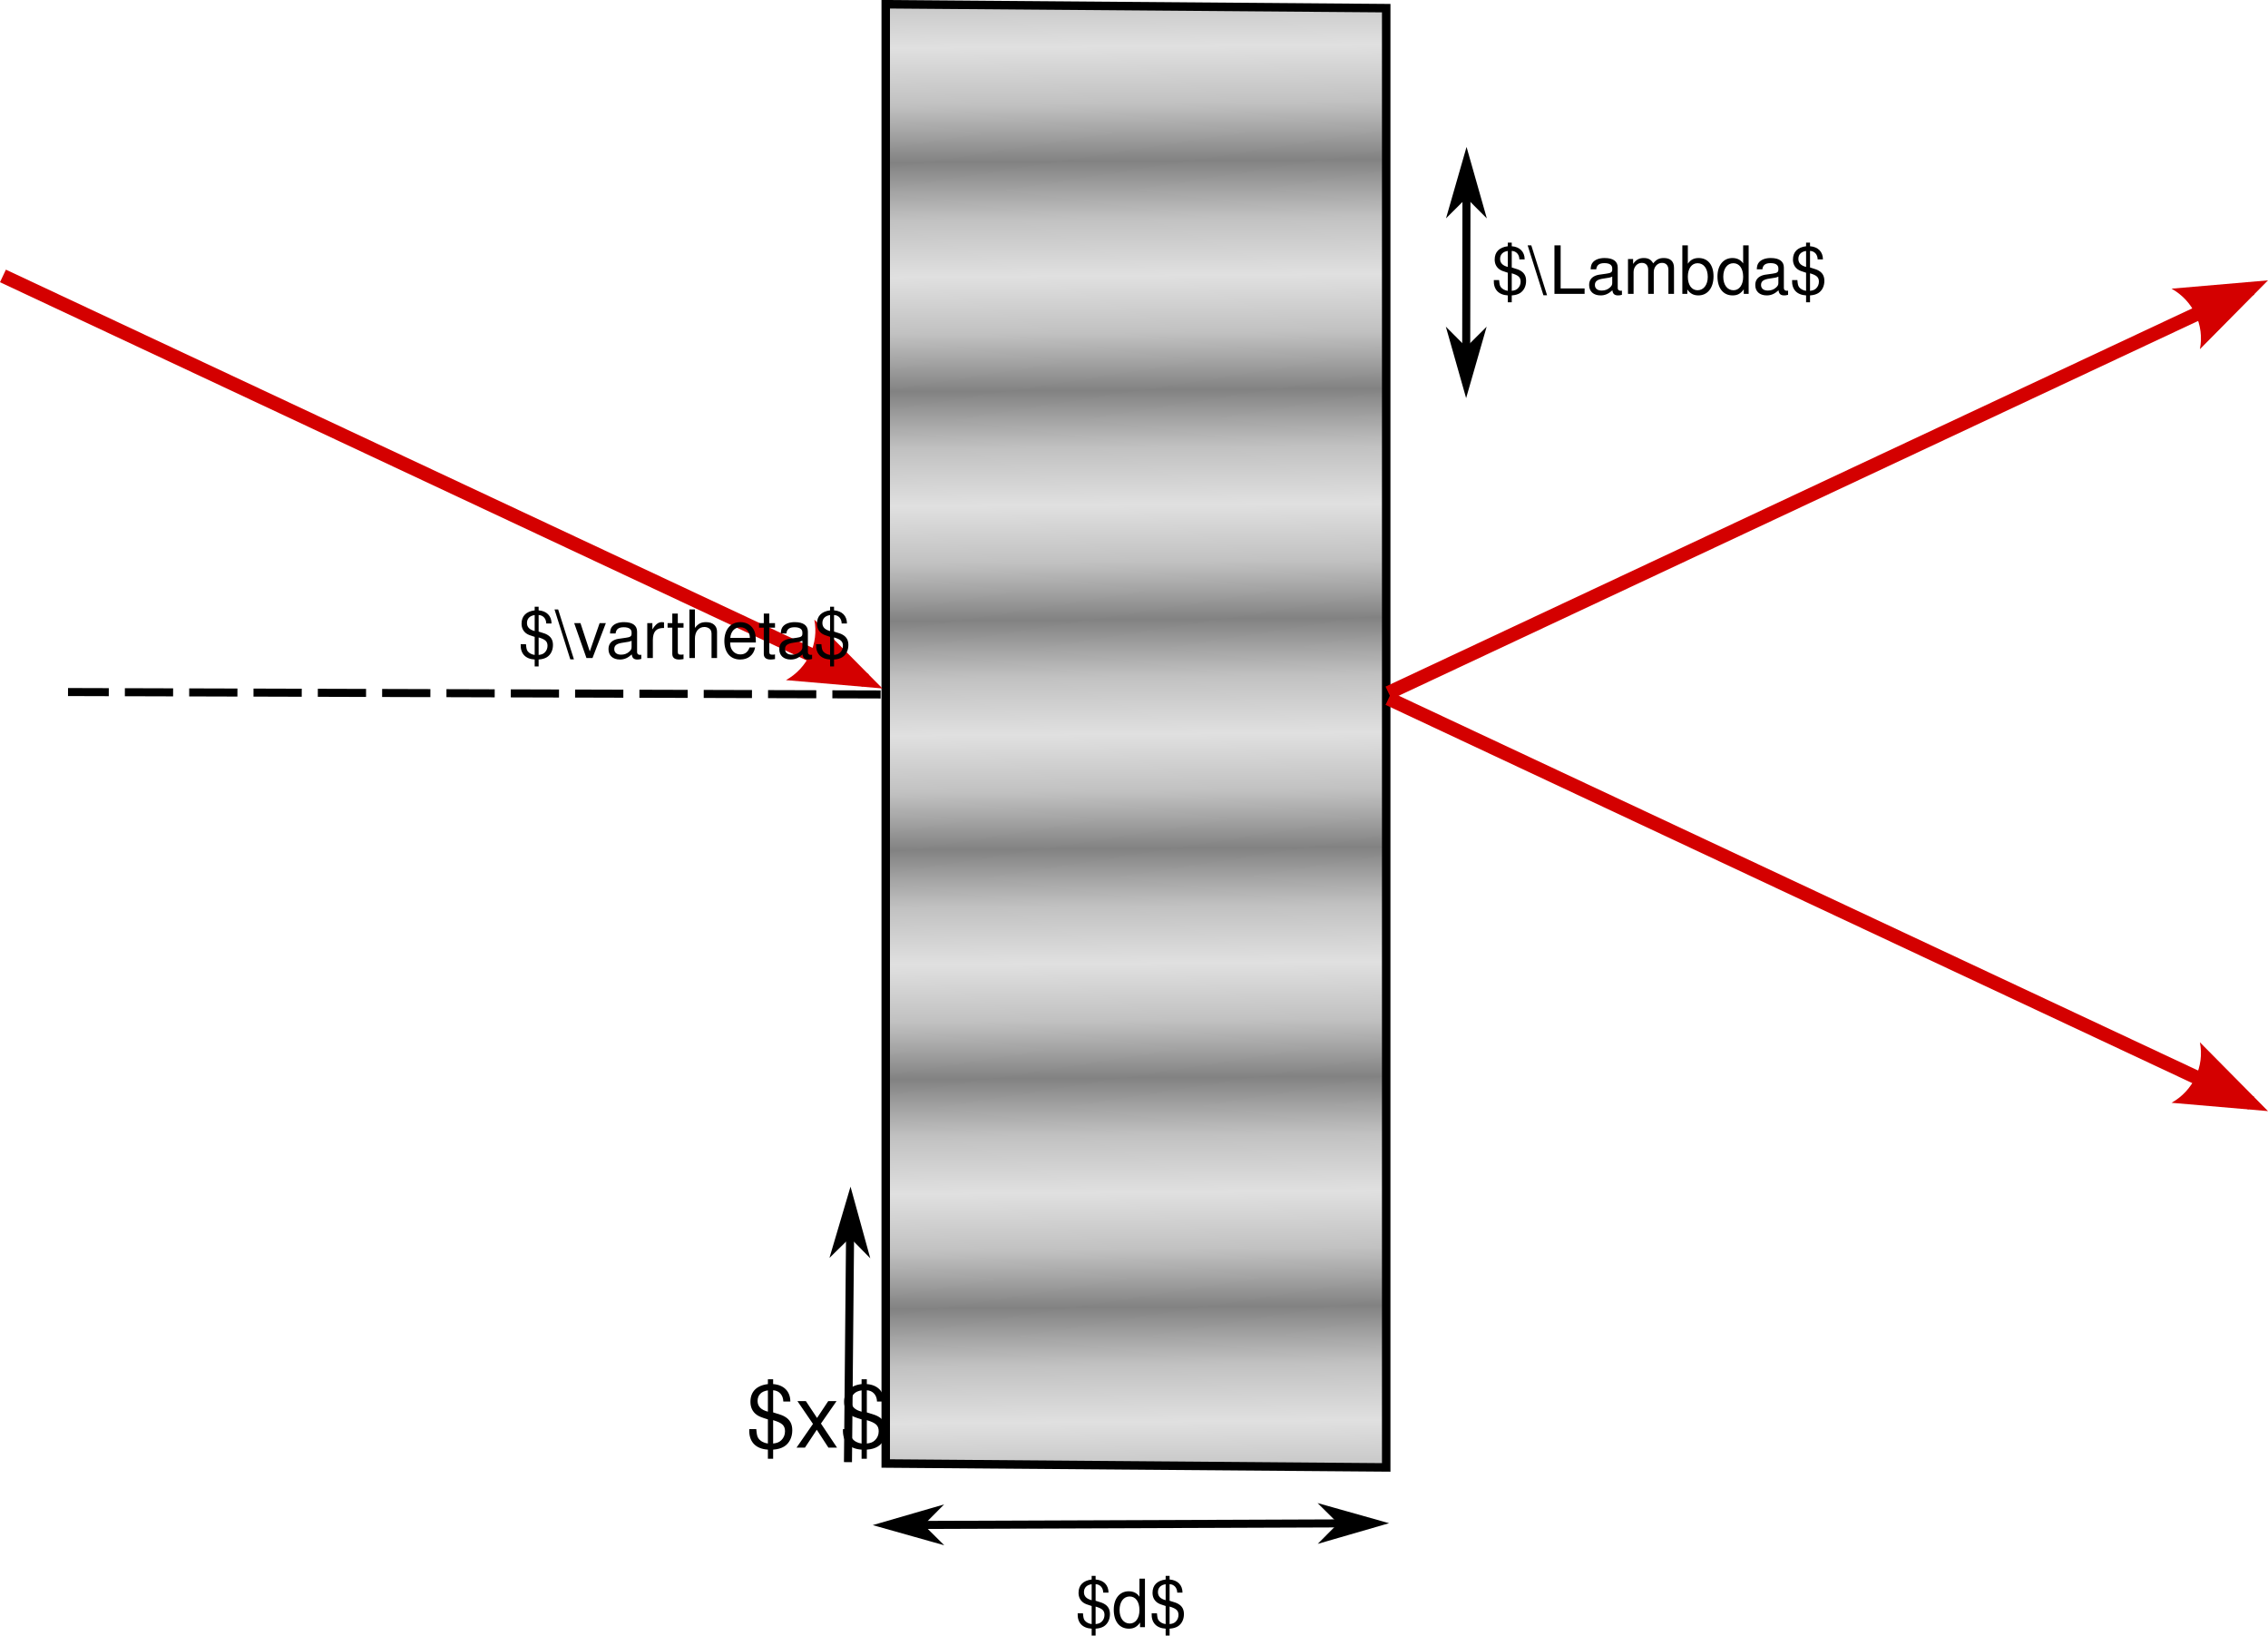
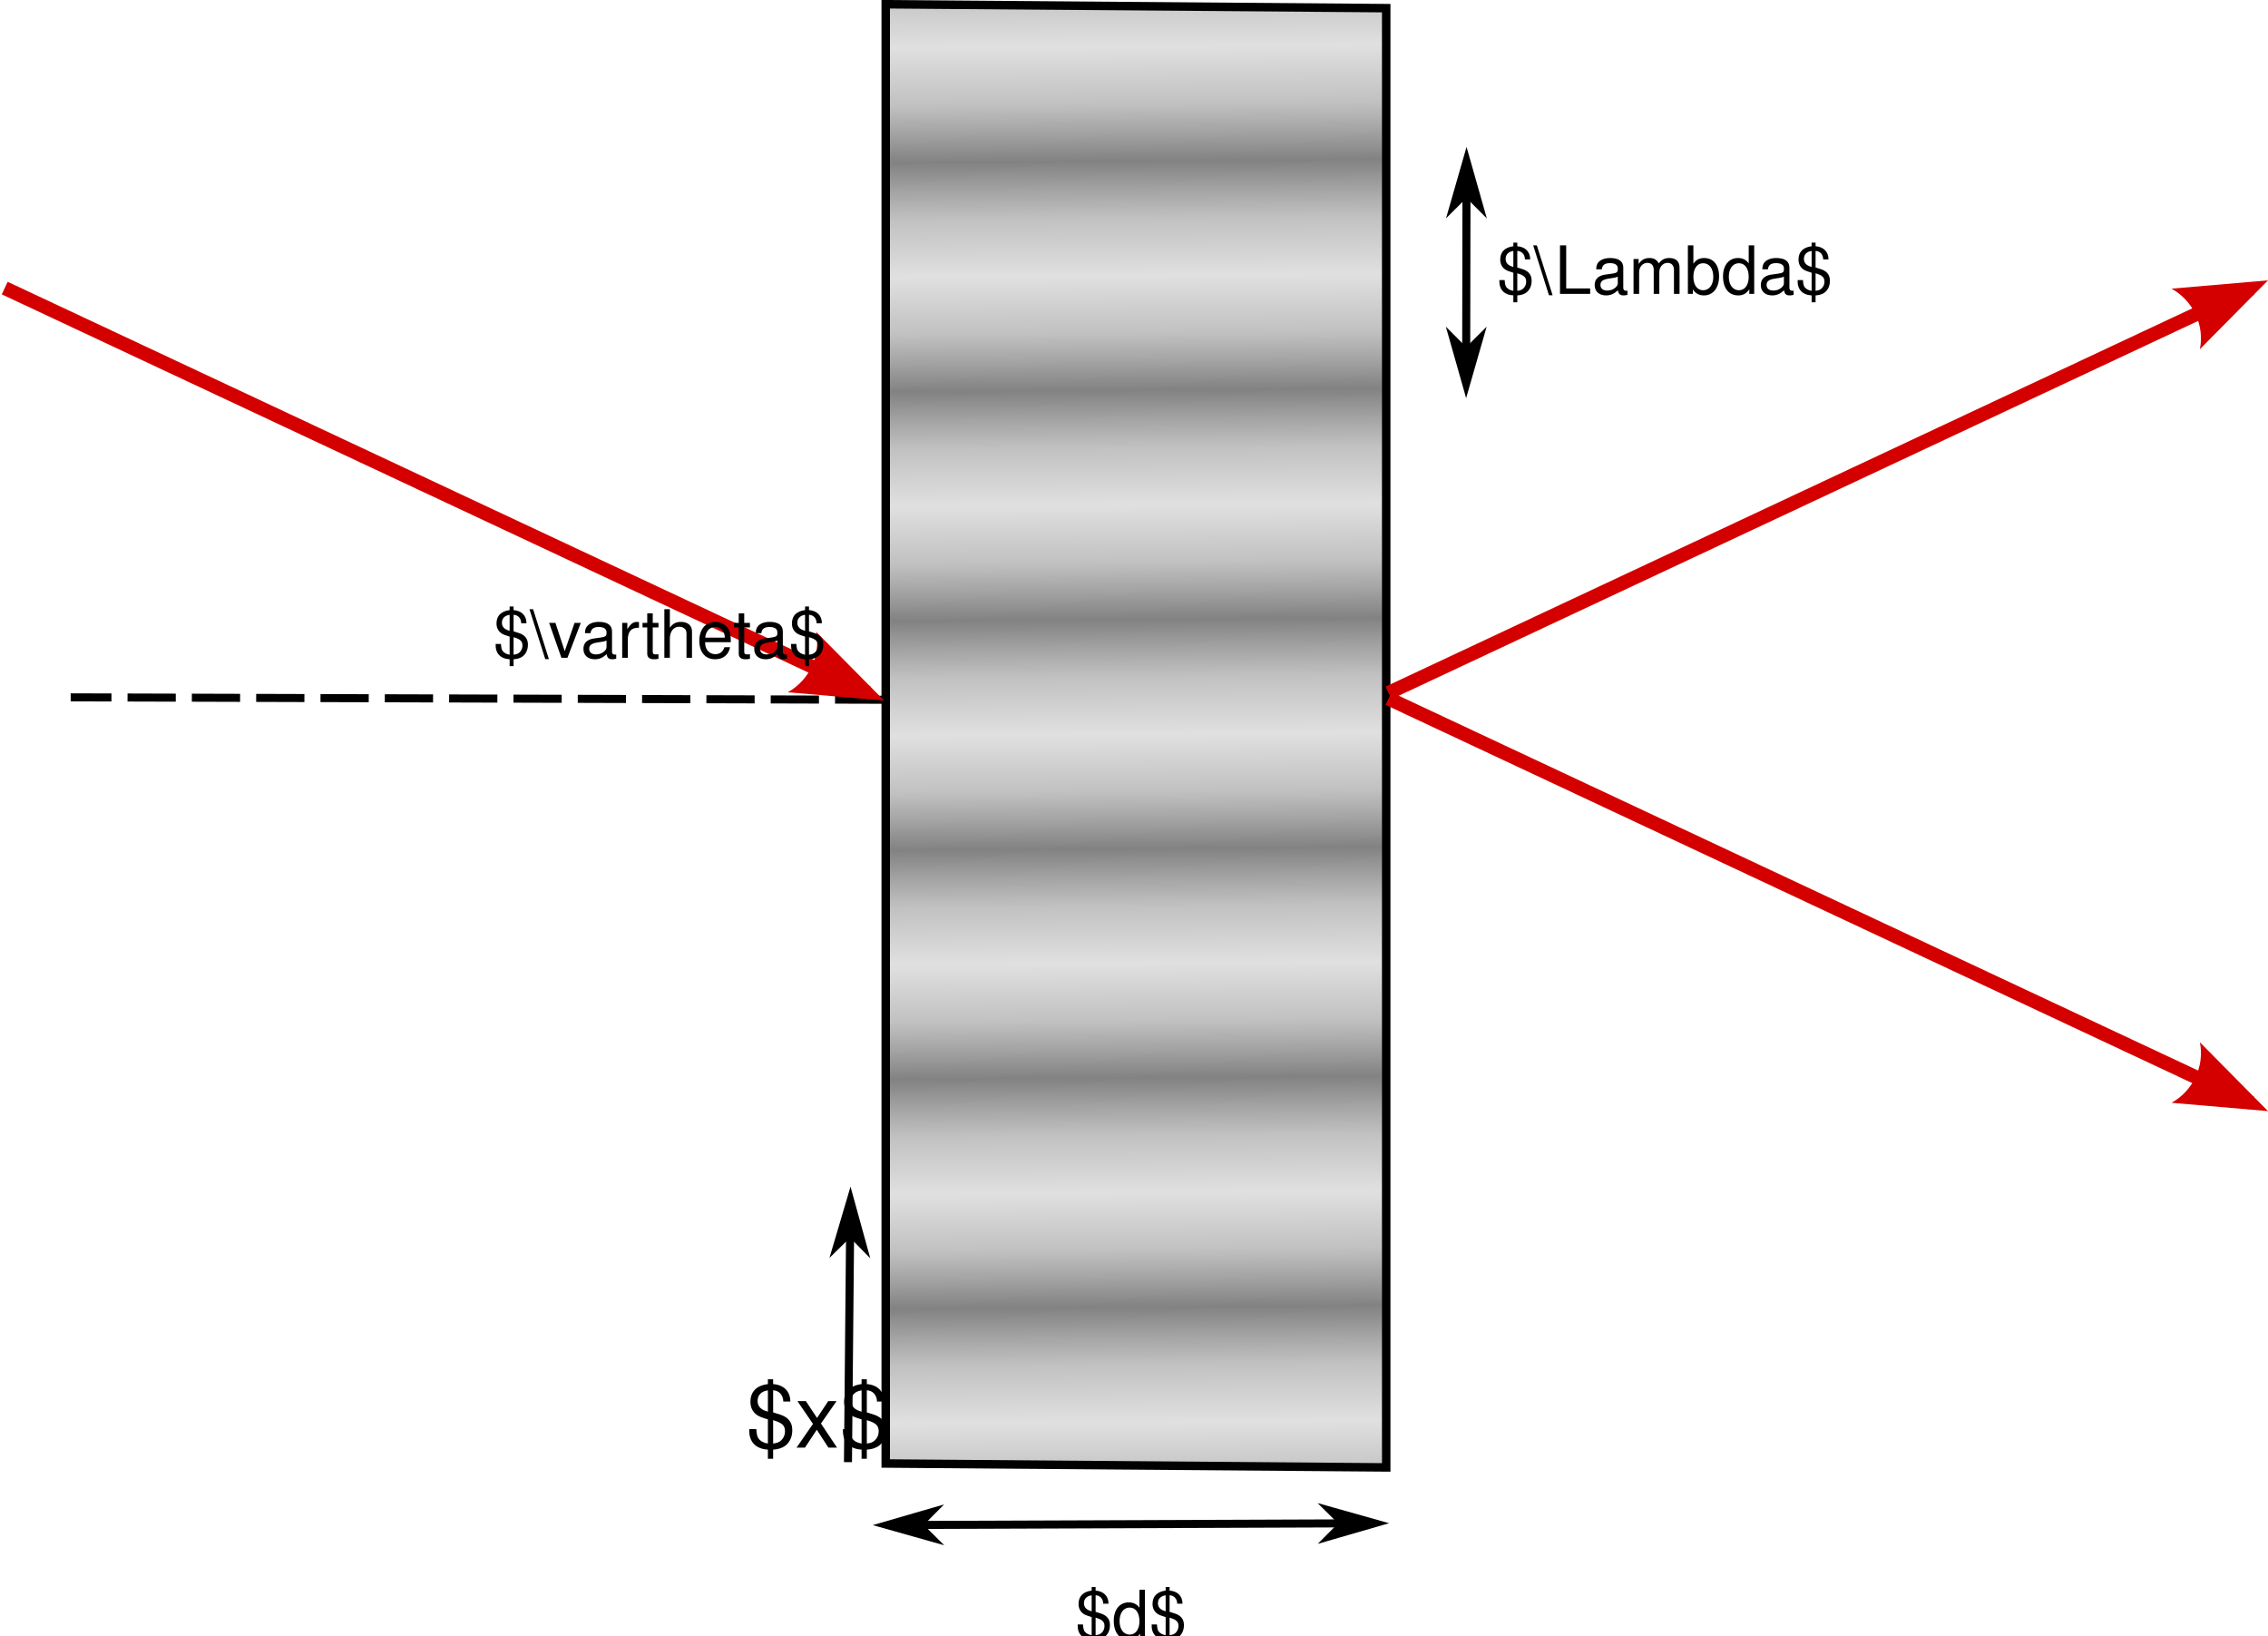
<svg xmlns="http://www.w3.org/2000/svg" xmlns:ns1="http://www.openswatchbook.org/uri/2009/osb" xmlns:xlink="http://www.w3.org/1999/xlink" width="818.079" height="589.833" id="svg2" version="1.1">
  <defs id="defs4">
    <linearGradient id="linearGradient3885">
      <stop id="stop3887" offset="0" style="stop-color:#828282;stop-opacity:1;" />
      <stop style="stop-color:#a3a3a3;stop-opacity:1;" offset="0.25" id="stop3893" />
      <stop style="stop-color:#c1c1c1;stop-opacity:1;" offset="0.5" id="stop3891" />
      <stop id="stop3889" offset="1" style="stop-color:#e0e0e0;stop-opacity:1;" />
    </linearGradient>
    <linearGradient id="linearGradient3875">
      <stop style="stop-color:#9c9c9c;stop-opacity:1;" offset="0" id="stop3877" />
      <stop style="stop-color:#e0e0e0;stop-opacity:1;" offset="1" id="stop3879" />
    </linearGradient>
    <linearGradient id="linearGradient7780" ns1:paint="solid">
      <stop style="stop-color:#afafaf;stop-opacity:1;" offset="0" id="stop7782" />
    </linearGradient>
    <marker orient="auto" refY="0" refX="0" id="Arrow1Mend" style="overflow:visible">
      <path id="path3883" d="M 0,0 5,-5 -12.5,0 5,5 0,0 z" style="fill-rule:evenodd;stroke:#000000;stroke-width:1pt" transform="matrix(-0.4,0,0,-0.4,-4,0)" />
    </marker>
    <marker orient="auto" refY="0" refX="0" id="Arrow1Mstart" style="overflow:visible">
      <path id="path3880" d="M 0,0 5,-5 -12.5,0 5,5 0,0 z" style="fill-rule:evenodd;stroke:#000000;stroke-width:1pt" transform="matrix(0.4,0,0,0.4,4,0)" />
    </marker>
    <marker orient="auto" refY="0" refX="0" id="Arrow1Sstart" style="overflow:visible">
      <path id="path3886" d="M 0,0 5,-5 -12.5,0 5,5 0,0 z" style="fill-rule:evenodd;stroke:#000000;stroke-width:1pt" transform="matrix(0.2,0,0,0.2,1.2,0)" />
    </marker>
    <marker orient="auto" refY="0" refX="0" id="Arrow2Mend" style="overflow:visible">
      <path id="path3999" style="fill-rule:evenodd;stroke-width:0.625;stroke-linejoin:round" d="M 8.719,4.034 -2.207,0.016 8.719,-4.002 c -1.745,2.372 -1.735,5.617 -6e-7,8.035 z" transform="scale(-0.6,-0.6)" />
    </marker>
    <marker orient="auto" refY="0" refX="0" id="Arrow1Mstart-3" style="overflow:visible">
      <path id="path3880-6" d="M 0,0 5,-5 -12.5,0 5,5 0,0 z" style="fill-rule:evenodd;stroke:#000000;stroke-width:1pt" transform="matrix(0.4,0,0,0.4,4,0)" />
    </marker>
    <marker orient="auto" refY="0" refX="0" id="Arrow1Mend-7" style="overflow:visible">
      <path id="path3883-5" d="M 0,0 5,-5 -12.5,0 5,5 0,0 z" style="fill-rule:evenodd;stroke:#000000;stroke-width:1pt" transform="matrix(-0.4,0,0,-0.4,-4,0)" />
    </marker>
    <marker orient="auto" refY="0" refX="0" id="Arrow2Mend-3" style="overflow:visible">
      <path id="path3999-6" style="fill-rule:evenodd;stroke-width:0.625;stroke-linejoin:round" d="M 8.719,4.034 -2.207,0.016 8.719,-4.002 c -1.745,2.372 -1.735,5.617 -6e-7,8.035 z" transform="scale(-0.6,-0.6)" />
    </marker>
    <marker orient="auto" refY="0" refX="0" id="Arrow2Mend-35" style="overflow:visible">
      <path id="path3999-62" style="fill-rule:evenodd;stroke-width:0.625;stroke-linejoin:round" d="M 8.719,4.034 -2.207,0.016 8.719,-4.002 c -1.745,2.372 -1.735,5.617 -6e-7,8.035 z" transform="scale(-0.6,-0.6)" />
    </marker>
    <linearGradient xlink:href="#linearGradient3885" id="linearGradient3883" x1="102.98" y1="497.772" x2="103.556" y2="539.09" gradientUnits="userSpaceOnUse" spreadMethod="reflect" gradientTransform="matrix(0.9497606,0,0,1.000151,0.2643895,-0.0836049)" />
    <marker orient="auto" refY="0" refX="0" id="Arrow2Mend-2" style="overflow:visible">
      <path id="path3999-7" style="fill-rule:evenodd;stroke-width:0.625;stroke-linejoin:round" d="M 8.719,4.034 -2.207,0.016 8.719,-4.002 c -1.745,2.372 -1.735,5.617 -6e-7,8.035 z" transform="scale(-0.6,-0.6)" />
    </marker>
  </defs>
  <g id="layer1" transform="translate(313.4722,-275.1529)">
    <rect style="fill:url(#linearGradient3883);fill-opacity:1;stroke:#000000;stroke-width:3.057;stroke-miterlimit:4;stroke-opacity:1;stroke-dasharray:none" id="rect3099-2" width="180.532" height="526.259" x="6.015" y="276.635" transform="matrix(0.9999694,0.00782133,0,1,0,0)" />
-     <g id="g3897" transform="matrix(1,0,0,-1,-99.04585,1154.446)" style="fill:#d40000">
-       <g transform="translate(-491.3014,20.92314)" style="fill:#d40000" id="g4412-7">
-         <g id="g7794" style="fill:#d40000">
-           <path d="m 560.377,613.092 34.795,-2.998 -24.563,24.826 c 1.721,-8.666 -2.439,-17.469 -10.232,-21.827 z" style="fill:#d40000;fill-rule:evenodd;stroke-width:0.625;stroke-linejoin:round" id="path4418-8" />
-           <path style="font-size:medium;font-style:normal;font-variant:normal;font-weight:normal;font-stretch:normal;text-indent:0;text-align:start;text-decoration:none;line-height:normal;letter-spacing:normal;word-spacing:normal;text-transform:none;direction:ltr;block-progression:tb;writing-mode:lr-tb;text-anchor:start;baseline-shift:baseline;color:#000000;fill:#d40000;fill-opacity:1;fill-rule:nonzero;stroke:none;stroke-width:5;marker:none;visibility:visible;display:inline;overflow:visible;enable-background:accumulate;font-family:Sans;-inkscape-font-specification:Sans" d="M 588.125,610.688 276.875,756.594 279,761.125 590.25,615.219 588.125,610.688 z" id="path3964-8" />
-         </g>
-       </g>
-     </g>
    <path style="fill:none;stroke:#000000;stroke-width:2.9;stroke-linecap:butt;stroke-linejoin:miter;stroke-miterlimit:4;stroke-opacity:1;stroke-dasharray:none;marker-start:url(#Arrow1Mstart-3);marker-end:url(#Arrow1Mend-7)" d="M 7.04,825.141 181.865,824.495" id="path3019" />
    <path style="fill:none;stroke:#000000;stroke-width:2.9;stroke-linecap:butt;stroke-linejoin:miter;stroke-miterlimit:4;stroke-opacity:1;stroke-dasharray:none;marker-end:url(#Arrow1Mend-7)" d="m -7.607,802.452 0.87,-93.638" id="path3019-5" />
    <path style="fill:none;stroke:#000000;stroke-width:2.9;stroke-linecap:butt;stroke-linejoin:miter;stroke-miterlimit:4;stroke-opacity:1;stroke-dasharray:none;marker-start:url(#Arrow1Mstart-3);marker-end:url(#Arrow1Mend-7)" d="m 215.377,413.013 0.132,-79.159" id="path3019-5-1" />
-     <text xml:space="preserve" style="font-size:56px;font-style:normal;font-variant:normal;font-weight:normal;font-stretch:normal;line-height:125%;letter-spacing:0px;word-spacing:0px;fill:#000000;fill-opacity:1;stroke:none;font-family:Nimbus Sans L;-inkscape-font-specification:Sans" x="-44.49" y="797.208" id="text3015">
-       <tspan id="tspan3017" x="-44.49" y="797.208" style="font-size:32px">$x$</tspan>
-     </text>
-     <text xml:space="preserve" style="font-size:56px;font-style:normal;font-variant:normal;font-weight:normal;font-stretch:normal;line-height:125%;letter-spacing:0px;word-spacing:0px;fill:#000000;fill-opacity:1;stroke:none;font-family:Nimbus Sans L;-inkscape-font-specification:Sans" x="74.298" y="861.962" id="text4073-2-0">
-       <tspan id="tspan4075-7-9" x="74.298" y="861.962" style="font-size:24px">$d$</tspan>
-     </text>
-     <text xml:space="preserve" style="font-size:56px;font-style:normal;font-variant:normal;font-weight:normal;font-stretch:normal;line-height:125%;letter-spacing:0px;word-spacing:0px;fill:#000000;fill-opacity:1;stroke:none;font-family:Nimbus Sans L;-inkscape-font-specification:Sans" x="224.402" y="381.141" id="text4073">
-       <tspan id="tspan4075" x="224.402" y="381.141" style="font-size:24px">$\Lambda$</tspan>
-     </text>
-     <text xml:space="preserve" style="font-size:56px;font-style:normal;font-variant:normal;font-weight:normal;font-stretch:normal;line-height:125%;letter-spacing:0px;word-spacing:0px;fill:#000000;fill-opacity:1;stroke:none;font-family:Nimbus Sans L;-inkscape-font-specification:Sans" x="-126.61" y="512.453" id="text4073-2">
-       <tspan id="tspan4075-7" x="-126.61" y="512.453" style="font-size:24px">$\vartheta$</tspan>
-     </text>
    <g id="g3897-3" transform="matrix(1,0,0,-1,400.7357,1306.875)" style="fill:#d40000">
      <g transform="translate(-491.3014,20.92314)" style="fill:#d40000" id="g4412-7-6">
        <g id="g7794-7" style="fill:#d40000">
          <path d="m 560.377,613.092 34.795,-2.998 -24.563,24.826 c 1.721,-8.666 -2.439,-17.469 -10.232,-21.827 z" style="fill:#d40000;fill-rule:evenodd;stroke-width:0.625;stroke-linejoin:round" id="path4418-8-5" />
          <path style="font-size:medium;font-style:normal;font-variant:normal;font-weight:normal;font-stretch:normal;text-indent:0;text-align:start;text-decoration:none;line-height:normal;letter-spacing:normal;word-spacing:normal;text-transform:none;direction:ltr;block-progression:tb;writing-mode:lr-tb;text-anchor:start;baseline-shift:baseline;color:#000000;fill:#d40000;fill-opacity:1;fill-rule:nonzero;stroke:none;stroke-width:5;marker:none;visibility:visible;display:inline;overflow:visible;enable-background:accumulate;font-family:Sans;-inkscape-font-specification:Sans" d="M 588.125,610.688 276.875,756.594 279,761.125 590.25,615.219 588.125,610.688 z" id="path3964-8-3" />
        </g>
      </g>
    </g>
    <g id="g3897-3-5" transform="translate(400.7357,-254.759)" style="fill:#d40000">
      <g transform="translate(-491.3014,20.92314)" style="fill:#d40000" id="g4412-7-6-6">
        <g id="g7794-7-2" style="fill:#d40000">
          <path d="m 560.377,613.092 34.795,-2.998 -24.563,24.826 c 1.721,-8.666 -2.439,-17.469 -10.232,-21.827 z" style="fill:#d40000;fill-rule:evenodd;stroke-width:0.625;stroke-linejoin:round" id="path4418-8-5-9" />
          <path style="font-size:medium;font-style:normal;font-variant:normal;font-weight:normal;font-stretch:normal;text-indent:0;text-align:start;text-decoration:none;line-height:normal;letter-spacing:normal;word-spacing:normal;text-transform:none;direction:ltr;block-progression:tb;writing-mode:lr-tb;text-anchor:start;baseline-shift:baseline;color:#000000;fill:#d40000;fill-opacity:1;fill-rule:nonzero;stroke:none;stroke-width:5;marker:none;visibility:visible;display:inline;overflow:visible;enable-background:accumulate;font-family:Sans;-inkscape-font-specification:Sans" d="M 588.125,610.688 276.875,756.594 279,761.125 590.25,615.219 588.125,610.688 z" id="path3964-8-3-1" />
        </g>
      </g>
    </g>
-     <path style="fill:none;stroke:#000000;stroke-width:2.9;stroke-linecap:butt;stroke-linejoin:miter;stroke-miterlimit:4;stroke-opacity:1;stroke-dasharray:17.4, 5.8;stroke-dashoffset:0;marker-end:none" d="M 4.167,525.597 -288.938,524.727" id="path3019-5-9" />
+     <path style="fill:none;stroke:#000000;stroke-width:2.9;stroke-linecap:butt;stroke-linejoin:miter;stroke-miterlimit:4;stroke-dasharray:17.4, 5.8;stroke-dashoffset:0;stroke-opacity:1;marker-end:none" d="m 5.131,527.509 -293.105,-0.87" id="path3019-5-9" />
+     <g id="g3897-3-3" transform="matrix(1,0,0,-1,-98.41206,1158.827)" style="fill:#d40000">
+       <g transform="translate(-491.3014,20.92314)" style="fill:#d40000" id="g4412-7-6-67">
+         <g id="g7794-7-5" style="fill:#d40000">
+           <path d="m 560.377,613.092 34.795,-2.998 -24.563,24.826 c 1.721,-8.666 -2.439,-17.469 -10.232,-21.827 z" style="fill:#d40000;fill-rule:evenodd;stroke-width:0.625;stroke-linejoin:round" id="path4418-8-5-3" />
+           <path style="color:#000000;font-style:normal;font-variant:normal;font-weight:normal;font-stretch:normal;font-size:medium;line-height:normal;font-family:Sans;-inkscape-font-specification:Sans;text-indent:0;text-align:start;text-decoration:none;text-decoration-line:none;letter-spacing:normal;word-spacing:normal;text-transform:none;direction:ltr;block-progression:tb;writing-mode:lr-tb;baseline-shift:baseline;text-anchor:start;display:inline;overflow:visible;visibility:visible;fill:#d40000;fill-opacity:1;fill-rule:nonzero;stroke:none;stroke-width:5;marker:none;enable-background:accumulate" d="M 588.125,610.688 276.875,756.594 279,761.125 590.25,615.219 588.125,610.688 Z" id="path3964-8-3-5" />
+         </g>
+       </g>
+     </g>
+     <g id="g3402">
+       <g id="g3437">
+         <text xml:space="preserve" style="font-style:normal;font-variant:normal;font-weight:normal;font-stretch:normal;font-size:56px;line-height:125%;font-family:'Nimbus Sans L';-inkscape-font-specification:Sans;letter-spacing:0px;word-spacing:0px;fill:#000000;fill-opacity:1;stroke:none" x="-44.49" y="797.208" id="text3015">
+           <tspan id="tspan3017" x="-44.49" y="797.208" style="font-size:32px">$x$</tspan>
+         </text>
+         <text xml:space="preserve" style="font-style:normal;font-variant:normal;font-weight:normal;font-stretch:normal;font-size:56px;line-height:125%;font-family:'Nimbus Sans L';-inkscape-font-specification:Sans;letter-spacing:0px;word-spacing:0px;fill:#000000;fill-opacity:1;stroke:none" x="74.298" y="865.962" id="text4073-2-0">
+           <tspan id="tspan4075-7-9" x="74.298" y="865.962" style="font-size:24px">$d$</tspan>
+         </text>
+         <text xml:space="preserve" style="font-style:normal;font-variant:normal;font-weight:normal;font-stretch:normal;font-size:56px;line-height:125%;font-family:'Nimbus Sans L';-inkscape-font-specification:Sans;letter-spacing:0px;word-spacing:0px;fill:#000000;fill-opacity:1;stroke:none" x="226.402" y="381.141" id="text4073">
+           <tspan id="tspan4075" x="226.402" y="381.141" style="font-size:24px">$\Lambda$</tspan>
+         </text>
+       </g>
+       <text id="text4073-2" y="512.364" x="-135.646" style="font-style:normal;font-variant:normal;font-weight:normal;font-stretch:normal;font-size:56px;line-height:125%;font-family:'Nimbus Sans L';-inkscape-font-specification:Sans;letter-spacing:0px;word-spacing:0px;fill:#000000;fill-opacity:1;stroke:none" xml:space="preserve">
+         <tspan style="font-size:24px" y="512.364" x="-135.646" id="tspan4075-7">$\vartheta$</tspan>
+       </text>
+     </g>
  </g>
</svg>
